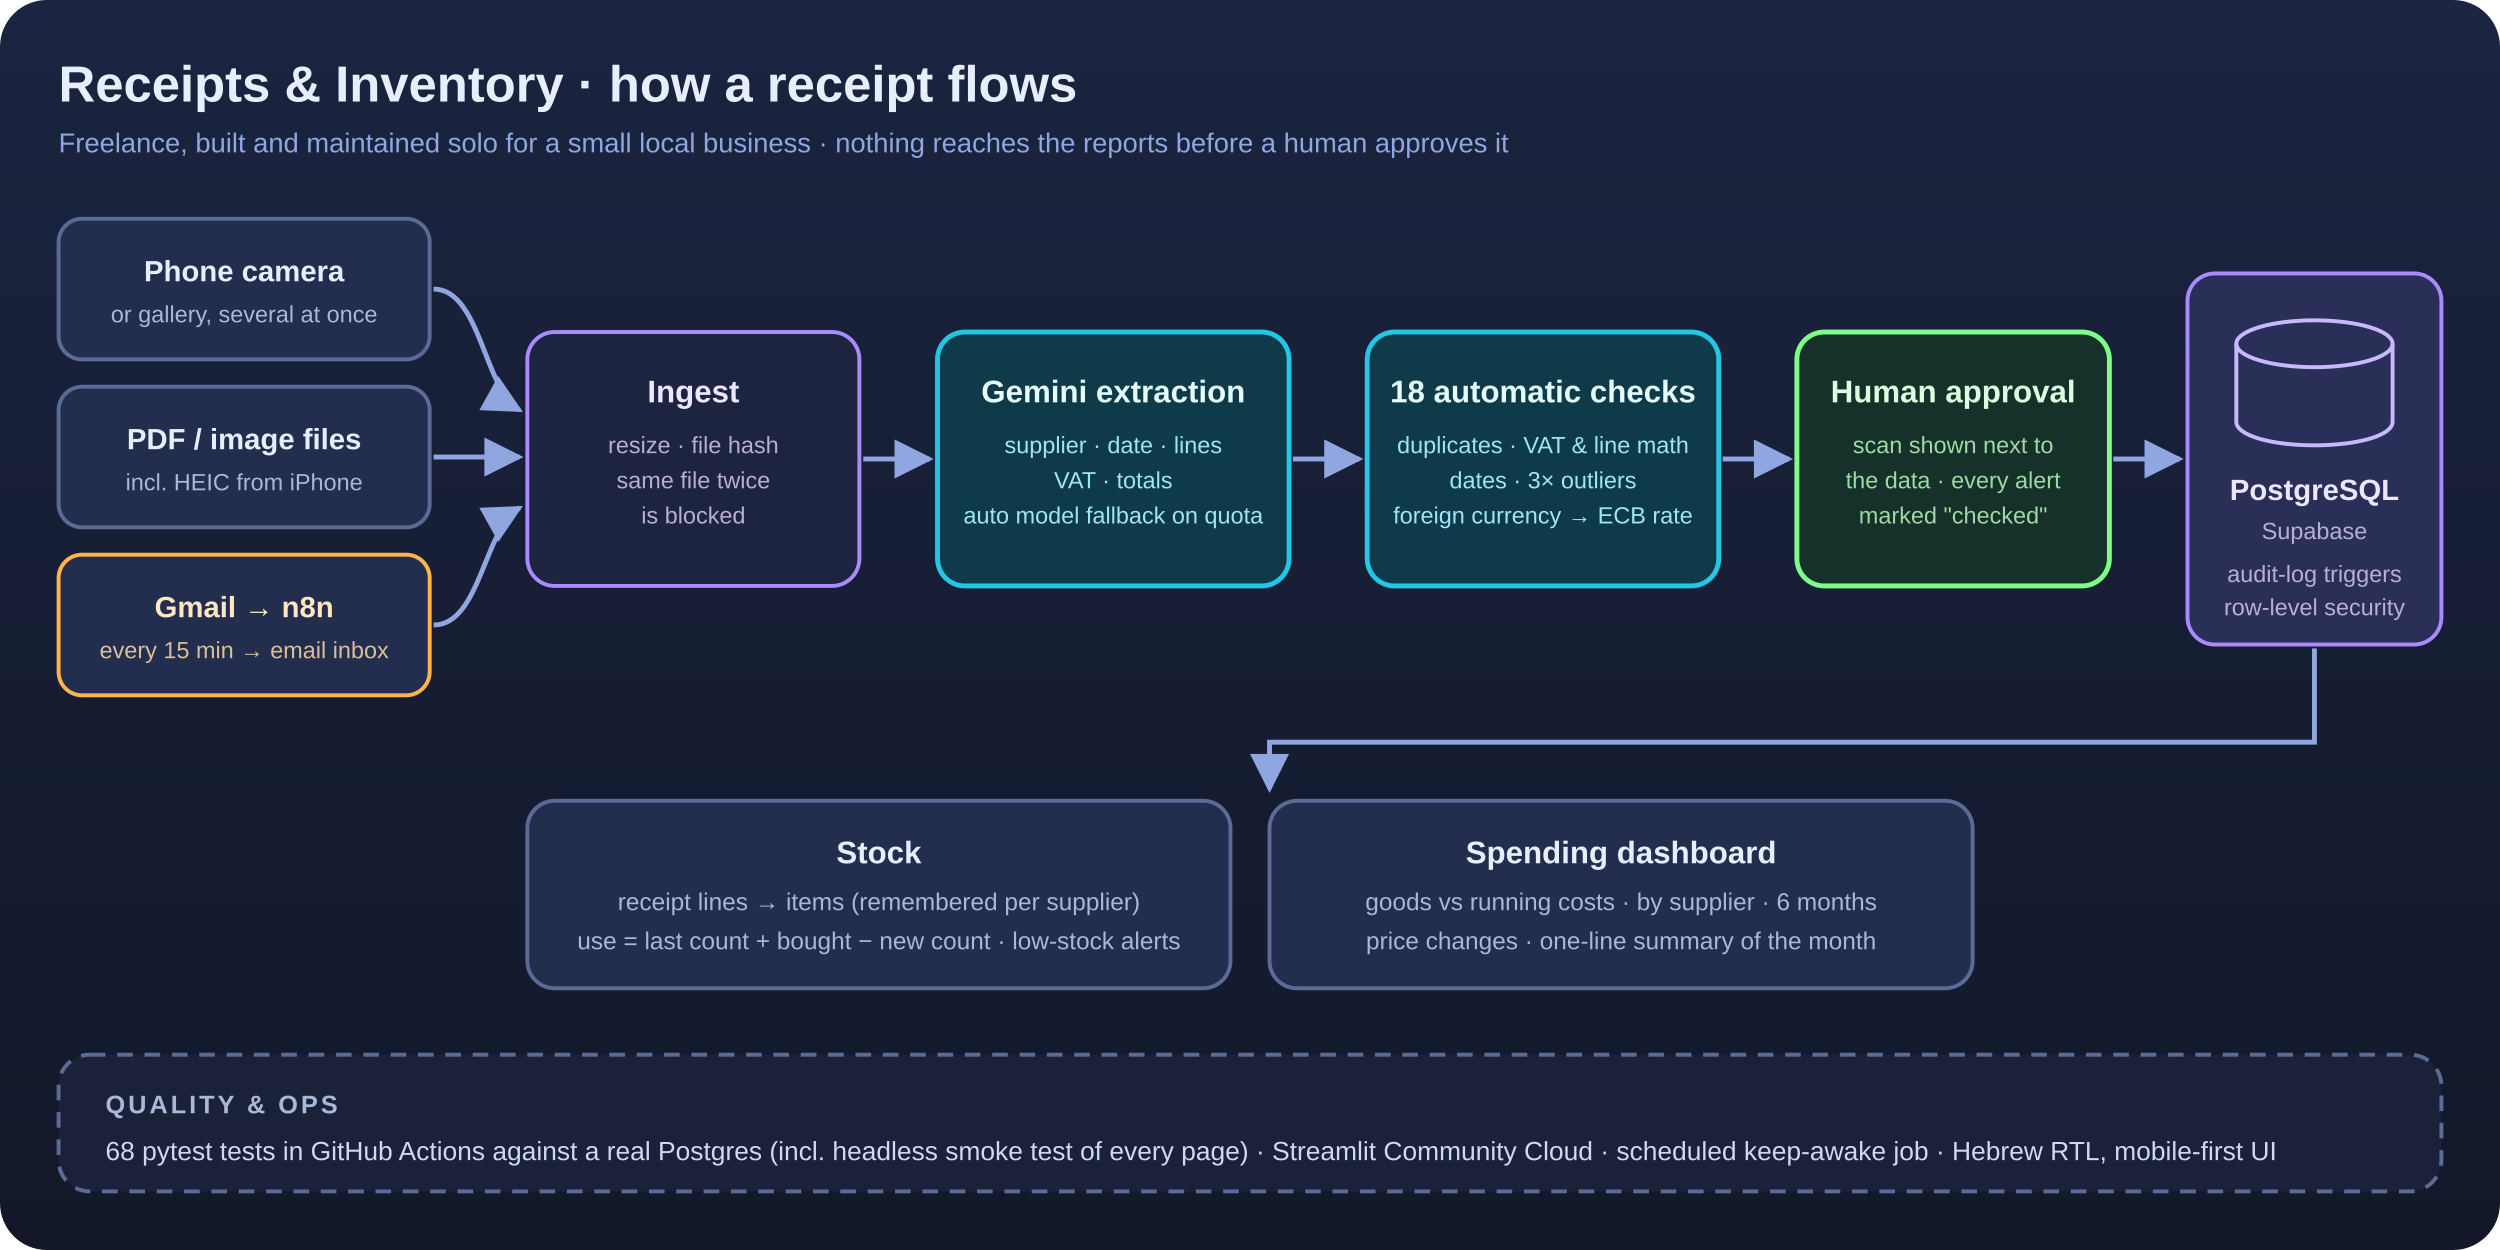
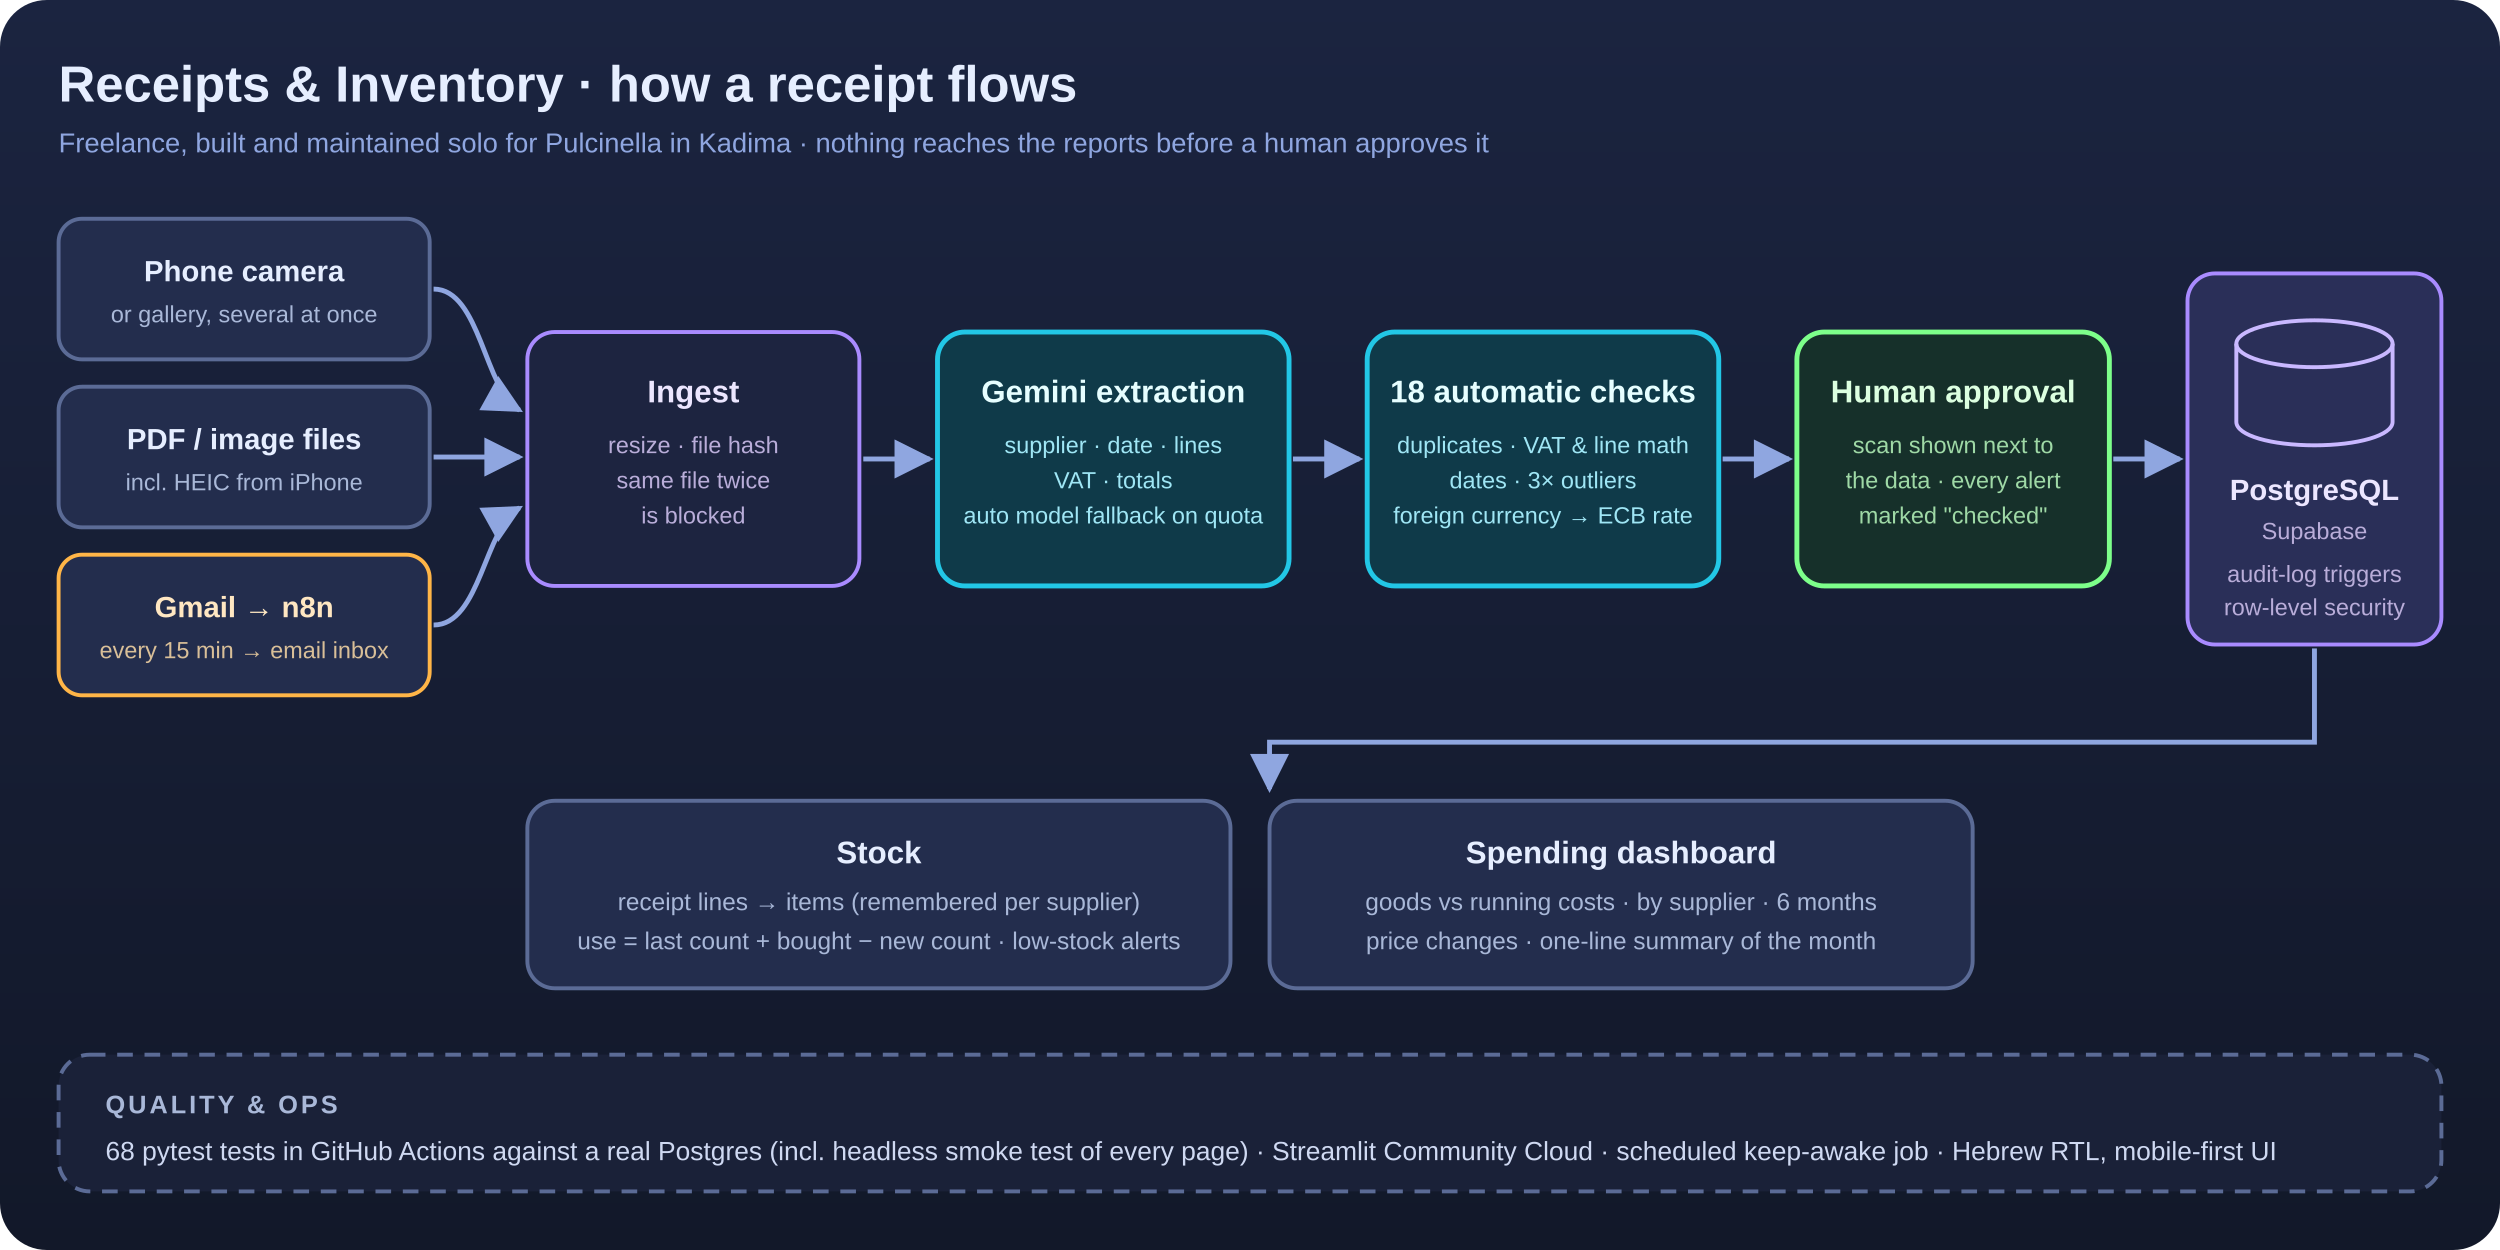
<svg xmlns="http://www.w3.org/2000/svg" viewBox="0 0 1280 640" font-family="Rubik, 'Segoe UI', Arial, sans-serif">
  <defs>
    <marker id="a" viewBox="0 0 10 10" refX="9" refY="5" markerWidth="8" markerHeight="8" orient="auto-start-reverse">
      <path d="M0 0L10 5L0 10z" fill="#8fa6e0" />
    </marker>
    <linearGradient id="bg" x1="0" y1="0" x2="0" y2="1">
      <stop offset="0" stop-color="#1b2440" />
      <stop offset="1" stop-color="#121829" />
    </linearGradient>
  </defs>
  <rect width="1280" height="640" rx="24" fill="url(#bg)" />
  <text x="30" y="52" font-size="26" font-weight="700" fill="#e6eeff">Receipts &amp; Inventory · how a receipt flows</text>
-   <text x="30" y="78" font-size="14" fill="#8fa6e0">Freelance, built and maintained solo for a small local business · nothing reaches the reports before a human approves it</text>
+   <text x="30" y="78" font-size="14" fill="#8fa6e0">Freelance, built and maintained solo for Pulcinella in Kadima · nothing reaches the reports before a human approves it</text>
  <g>
    <rect x="30" y="112" width="190" height="72" rx="12" fill="#232d4d" stroke="#5b6b96" stroke-width="2" />
    <text x="125" y="144" font-size="15" font-weight="700" fill="#e6eeff" text-anchor="middle">Phone camera</text>
    <text x="125" y="165" font-size="12" fill="#a9b8d8" text-anchor="middle">or gallery, several at once</text>
    <rect x="30" y="198" width="190" height="72" rx="12" fill="#232d4d" stroke="#5b6b96" stroke-width="2" />
    <text x="125" y="230" font-size="15" font-weight="700" fill="#e6eeff" text-anchor="middle">PDF / image files</text>
    <text x="125" y="251" font-size="12" fill="#a9b8d8" text-anchor="middle">incl. HEIC from iPhone</text>
    <rect x="30" y="284" width="190" height="72" rx="12" fill="#232d4d" stroke="#ffb547" stroke-width="2" />
    <text x="125" y="316" font-size="15" font-weight="700" fill="#ffe7c2" text-anchor="middle">Gmail → n8n</text>
    <text x="125" y="337" font-size="12" fill="#d9bf98" text-anchor="middle">every 15 min → email inbox</text>
  </g>
  <g>
    <rect x="270" y="170" width="170" height="130" rx="14" fill="#1d2440" stroke="#a98bff" stroke-width="2" />
    <text x="355" y="206" font-size="16" font-weight="700" fill="#ece6ff" text-anchor="middle">Ingest</text>
    <text x="355" y="232" font-size="12" fill="#b9add9" text-anchor="middle">resize · file hash</text>
    <text x="355" y="250" font-size="12" fill="#b9add9" text-anchor="middle">same file twice</text>
    <text x="355" y="268" font-size="12" fill="#b9add9" text-anchor="middle">is blocked</text>
    <rect x="480" y="170" width="180" height="130" rx="14" fill="#0f3a49" stroke="#22c7e6" stroke-width="2.5" />
    <text x="570" y="206" font-size="16" font-weight="700" fill="#e6feff" text-anchor="middle">Gemini extraction</text>
    <text x="570" y="232" font-size="12" fill="#9fe6f5" text-anchor="middle">supplier · date · lines</text>
    <text x="570" y="250" font-size="12" fill="#9fe6f5" text-anchor="middle">VAT · totals</text>
    <text x="570" y="268" font-size="12" fill="#9fe6f5" text-anchor="middle">auto model fallback on quota</text>
    <rect x="700" y="170" width="180" height="130" rx="14" fill="#0f3a49" stroke="#22c7e6" stroke-width="2.5" />
    <text x="790" y="206" font-size="16" font-weight="700" fill="#e6feff" text-anchor="middle">18 automatic checks</text>
    <text x="790" y="232" font-size="12" fill="#9fe6f5" text-anchor="middle">duplicates · VAT &amp; line math</text>
    <text x="790" y="250" font-size="12" fill="#9fe6f5" text-anchor="middle">dates · 3× outliers</text>
    <text x="790" y="268" font-size="12" fill="#9fe6f5" text-anchor="middle">foreign currency → ECB rate</text>
    <rect x="920" y="170" width="160" height="130" rx="14" fill="#16302a" stroke="#7dff8a" stroke-width="2.5" />
    <text x="1000" y="206" font-size="16" font-weight="700" fill="#dcffe0" text-anchor="middle">Human approval</text>
    <text x="1000" y="232" font-size="12" fill="#9fd9a6" text-anchor="middle">scan shown next to</text>
    <text x="1000" y="250" font-size="12" fill="#9fd9a6" text-anchor="middle">the data · every alert</text>
    <text x="1000" y="268" font-size="12" fill="#9fd9a6" text-anchor="middle">marked "checked"</text>
  </g>
  <g>
    <rect x="1120" y="140" width="130" height="190" rx="14" fill="#2a2f58" stroke="#a98bff" stroke-width="2" />
    <ellipse cx="1185" cy="176" rx="40" ry="12" fill="none" stroke="#c9b8ff" stroke-width="2" />
    <path d="M1145 176v40c0 7 18 12 40 12s40-5 40-12v-40" fill="none" stroke="#c9b8ff" stroke-width="2" />
    <text x="1185" y="256" font-size="15" font-weight="700" fill="#ece6ff" text-anchor="middle">PostgreSQL</text>
    <text x="1185" y="276" font-size="12" fill="#b9add9" text-anchor="middle">Supabase</text>
    <text x="1185" y="298" font-size="12" fill="#b9add9" text-anchor="middle">audit-log triggers</text>
    <text x="1185" y="315" font-size="12" fill="#b9add9" text-anchor="middle">row-level security</text>
  </g>
  <g stroke="#8fa6e0" stroke-width="2.5" fill="none" marker-end="url(#a)">
    <path d="M222 148C246 148 248 200 266 210" />
    <path d="M222 234H266" />
    <path d="M222 320C246 320 248 270 266 260" />
    <path d="M442 235H476" />
    <path d="M662 235H696" />
    <path d="M882 235H916" />
    <path d="M1082 235H1116" />
  </g>
  <path d="M1185 332V380H650V404" stroke="#8fa6e0" stroke-width="2.5" fill="none" marker-end="url(#a)" />
  <g>
    <rect x="270" y="410" width="360" height="96" rx="14" fill="#232d4d" stroke="#5b6b96" stroke-width="2" />
    <text x="450" y="442" font-size="16" font-weight="700" fill="#e6eeff" text-anchor="middle">Stock</text>
    <text x="450" y="466" font-size="12.5" fill="#a9b8d8" text-anchor="middle">receipt lines → items (remembered per supplier)</text>
    <text x="450" y="486" font-size="12.5" fill="#a9b8d8" text-anchor="middle">use = last count + bought − new count · low-stock alerts</text>
    <rect x="650" y="410" width="360" height="96" rx="14" fill="#232d4d" stroke="#5b6b96" stroke-width="2" />
    <text x="830" y="442" font-size="16" font-weight="700" fill="#e6eeff" text-anchor="middle">Spending dashboard</text>
    <text x="830" y="466" font-size="12.5" fill="#a9b8d8" text-anchor="middle">goods vs running costs · by supplier · 6 months</text>
    <text x="830" y="486" font-size="12.5" fill="#a9b8d8" text-anchor="middle">price changes · one-line summary of the month</text>
  </g>
  <g>
    <rect x="30" y="540" width="1220" height="70" rx="16" fill="#1a2138" stroke="#5b6b96" stroke-width="2" stroke-dasharray="8 6" />
    <text x="54" y="570" font-size="13" font-weight="700" fill="#a9b8d8" letter-spacing="1.5">QUALITY &amp; OPS</text>
    <text x="54" y="594" font-size="13.5" fill="#cfd9f2">68 pytest tests in GitHub Actions against a real Postgres (incl. headless smoke test of every page) · Streamlit Community Cloud · scheduled keep-awake job · Hebrew RTL, mobile-first UI</text>
  </g>
</svg>
